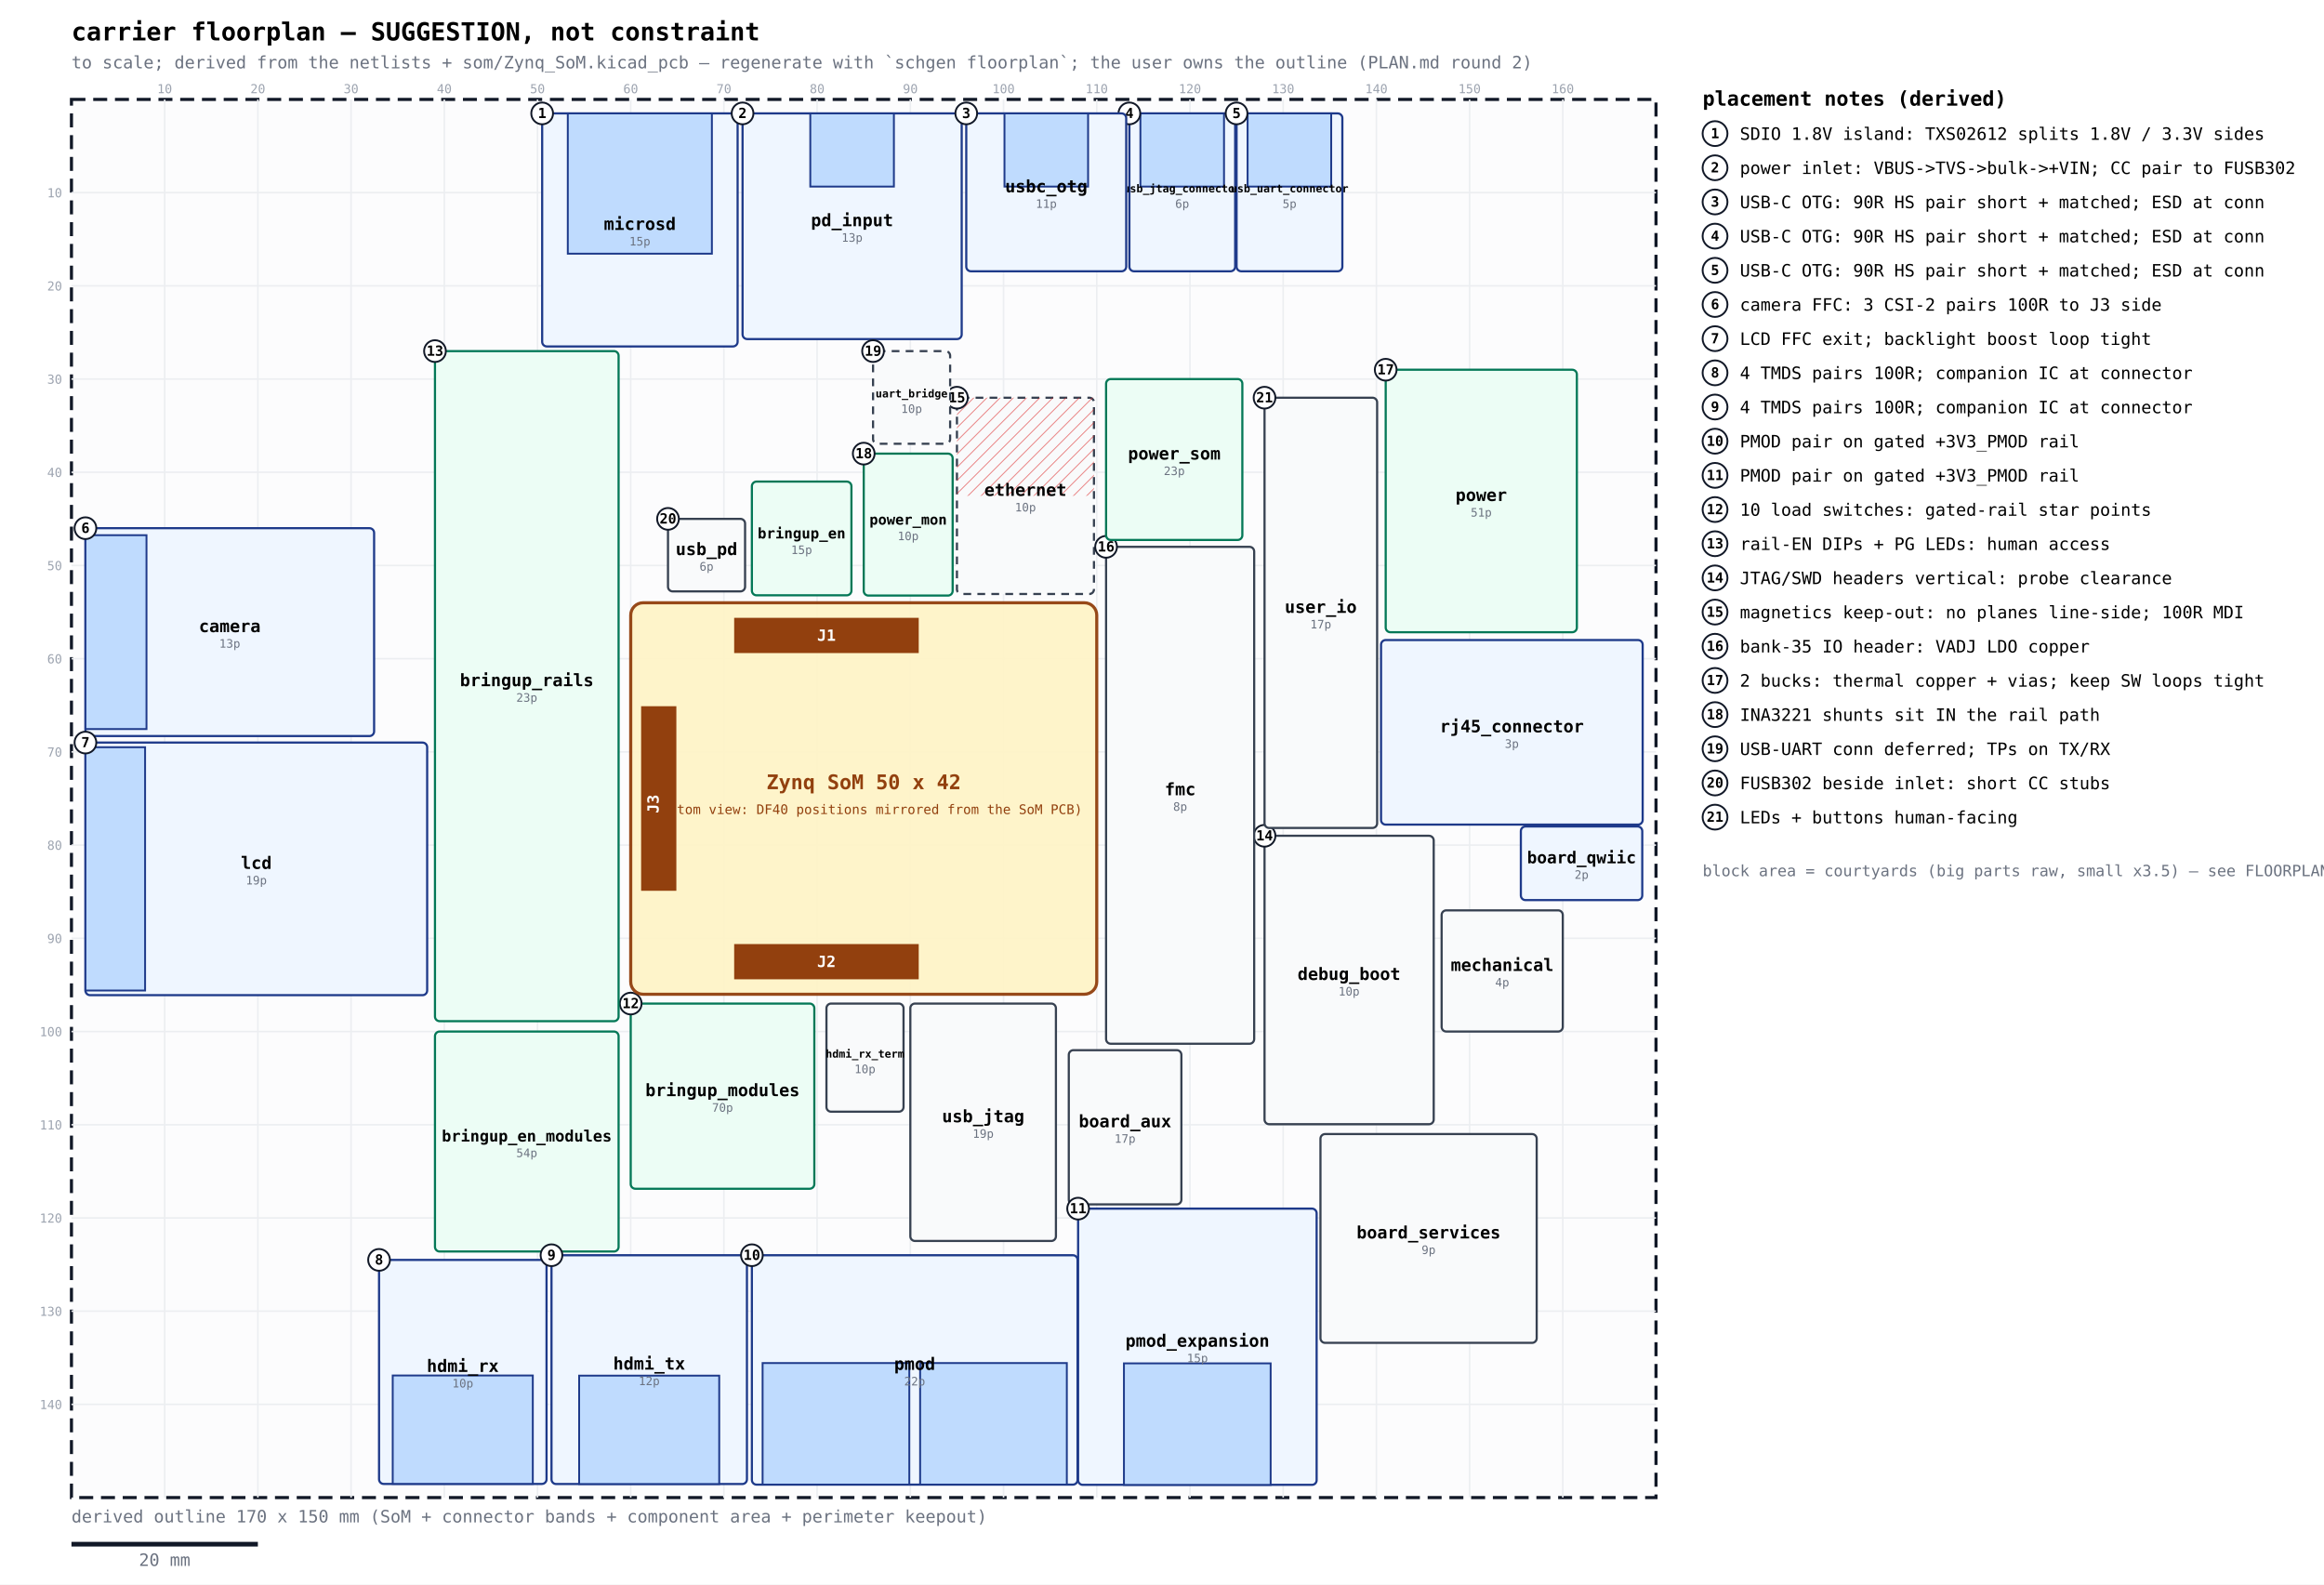
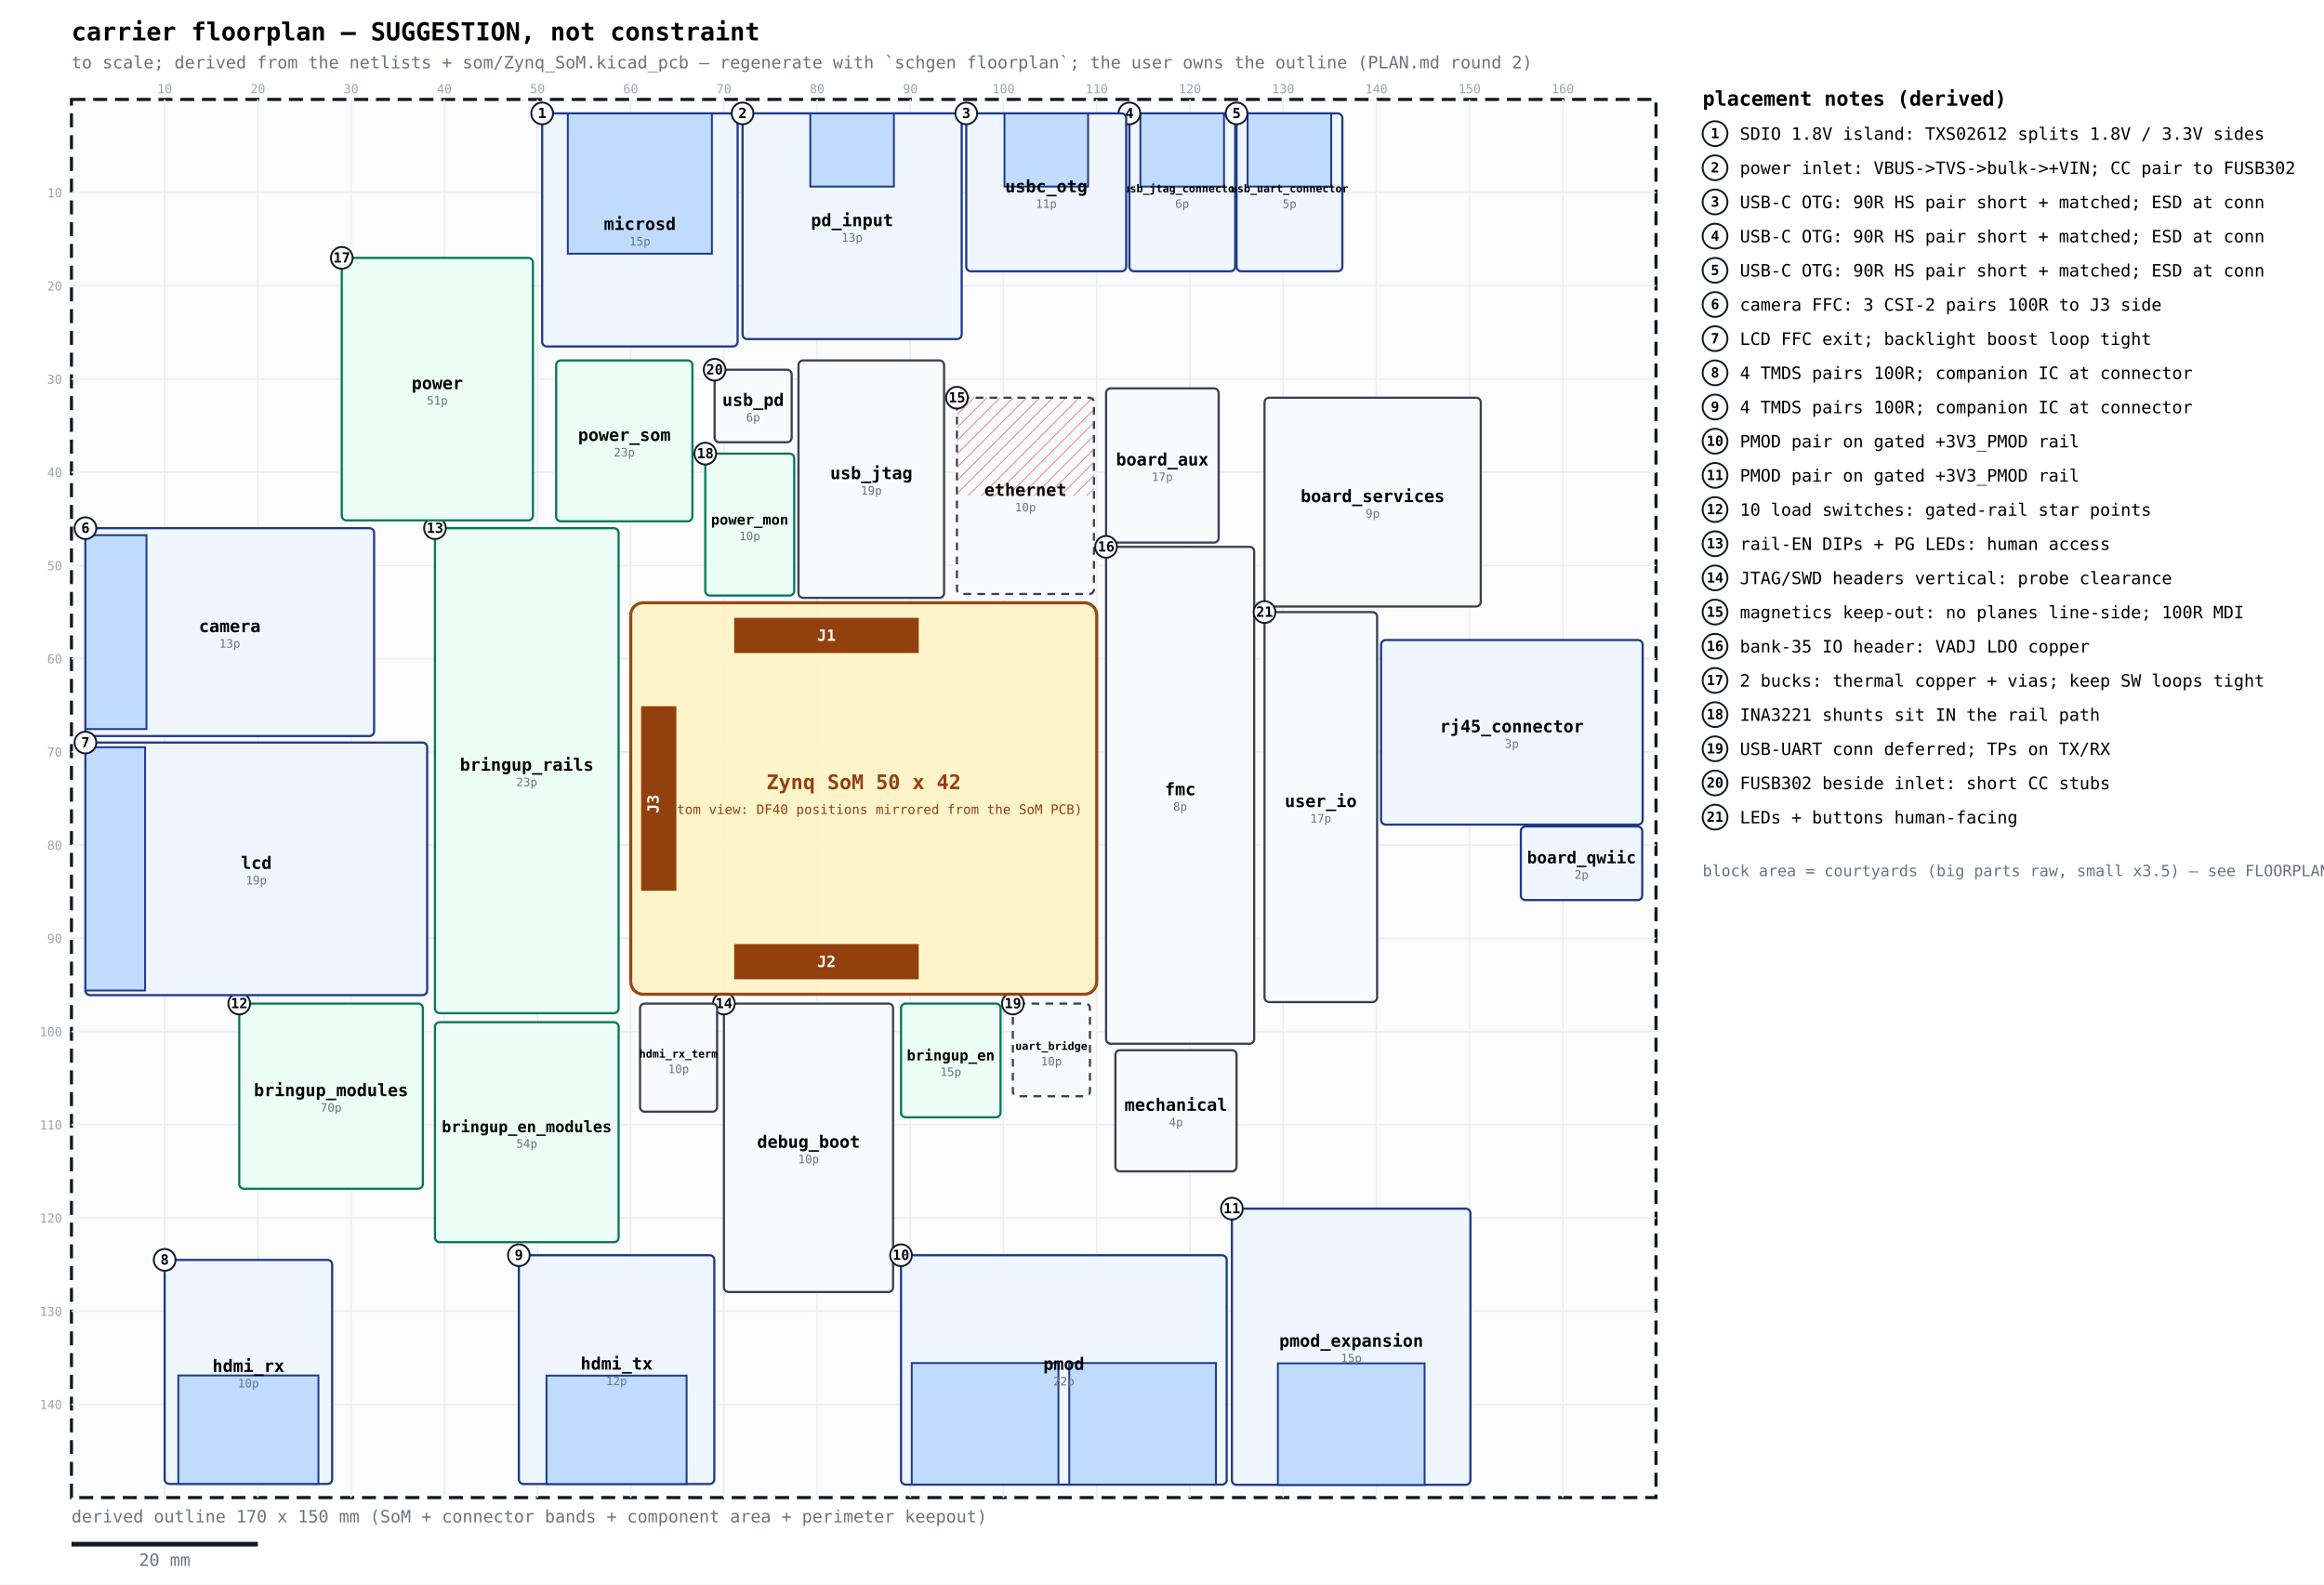
<svg xmlns="http://www.w3.org/2000/svg" viewBox="0 0 1496 1020" font-family="ui-monospace, SFMono-Regular, Menlo, monospace" font-size="11">
  <defs>
    <pattern id="keepout" width="6" height="6" patternUnits="userSpaceOnUse" patternTransform="rotate(45)">
      <line x1="0" y1="0" x2="0" y2="6" stroke="#dc2626" stroke-width="1.2" />
    </pattern>
  </defs>
  <rect width="1496" height="1020" fill="white" />
  <text x="46.0" y="26" font-size="16" font-weight="bold">carrier floorplan — SUGGESTION, not constraint</text>
  <text x="46.0" y="44" fill="#6b7280">to scale; derived from the netlists + som/Zynq_SoM.kicad_pcb — regenerate with `schgen floorplan`; the user owns the outline (PLAN.md round 2)</text>
  <rect x="46.0" y="64.0" width="1020" height="900" fill="#fcfcfd" stroke="#111827" stroke-width="2" stroke-dasharray="9,5" />
  <line x1="106.0" y1="64.0" x2="106.0" y2="964.0" stroke="#eceef1" stroke-width="1" />
  <text x="106.0" y="60.0" fill="#9ca3af" font-size="8" text-anchor="middle">10</text>
  <line x1="166.0" y1="64.0" x2="166.0" y2="964.0" stroke="#eceef1" stroke-width="1" />
  <text x="166.0" y="60.0" fill="#9ca3af" font-size="8" text-anchor="middle">20</text>
  <line x1="226.0" y1="64.0" x2="226.0" y2="964.0" stroke="#eceef1" stroke-width="1" />
  <text x="226.0" y="60.0" fill="#9ca3af" font-size="8" text-anchor="middle">30</text>
  <line x1="286.0" y1="64.0" x2="286.0" y2="964.0" stroke="#eceef1" stroke-width="1" />
  <text x="286.0" y="60.0" fill="#9ca3af" font-size="8" text-anchor="middle">40</text>
  <line x1="346.0" y1="64.0" x2="346.0" y2="964.0" stroke="#eceef1" stroke-width="1" />
  <text x="346.0" y="60.0" fill="#9ca3af" font-size="8" text-anchor="middle">50</text>
  <line x1="406.0" y1="64.0" x2="406.0" y2="964.0" stroke="#eceef1" stroke-width="1" />
  <text x="406.0" y="60.0" fill="#9ca3af" font-size="8" text-anchor="middle">60</text>
  <line x1="466.0" y1="64.0" x2="466.0" y2="964.0" stroke="#eceef1" stroke-width="1" />
  <text x="466.0" y="60.0" fill="#9ca3af" font-size="8" text-anchor="middle">70</text>
  <line x1="526.0" y1="64.0" x2="526.0" y2="964.0" stroke="#eceef1" stroke-width="1" />
  <text x="526.0" y="60.0" fill="#9ca3af" font-size="8" text-anchor="middle">80</text>
  <line x1="586.0" y1="64.0" x2="586.0" y2="964.0" stroke="#eceef1" stroke-width="1" />
  <text x="586.0" y="60.0" fill="#9ca3af" font-size="8" text-anchor="middle">90</text>
  <line x1="646.0" y1="64.0" x2="646.0" y2="964.0" stroke="#eceef1" stroke-width="1" />
  <text x="646.0" y="60.0" fill="#9ca3af" font-size="8" text-anchor="middle">100</text>
  <line x1="706.0" y1="64.0" x2="706.0" y2="964.0" stroke="#eceef1" stroke-width="1" />
  <text x="706.0" y="60.0" fill="#9ca3af" font-size="8" text-anchor="middle">110</text>
  <line x1="766.0" y1="64.0" x2="766.0" y2="964.0" stroke="#eceef1" stroke-width="1" />
  <text x="766.0" y="60.0" fill="#9ca3af" font-size="8" text-anchor="middle">120</text>
  <line x1="826.0" y1="64.0" x2="826.0" y2="964.0" stroke="#eceef1" stroke-width="1" />
  <text x="826.0" y="60.0" fill="#9ca3af" font-size="8" text-anchor="middle">130</text>
  <line x1="886.0" y1="64.0" x2="886.0" y2="964.0" stroke="#eceef1" stroke-width="1" />
  <text x="886.0" y="60.0" fill="#9ca3af" font-size="8" text-anchor="middle">140</text>
  <line x1="946.0" y1="64.0" x2="946.0" y2="964.0" stroke="#eceef1" stroke-width="1" />
  <text x="946.0" y="60.0" fill="#9ca3af" font-size="8" text-anchor="middle">150</text>
  <line x1="1006.0" y1="64.0" x2="1006.0" y2="964.0" stroke="#eceef1" stroke-width="1" />
  <text x="1006.0" y="60.0" fill="#9ca3af" font-size="8" text-anchor="middle">160</text>
  <line x1="46.0" y1="124.0" x2="1066.0" y2="124.0" stroke="#eceef1" stroke-width="1" />
  <text x="40.0" y="127.0" fill="#9ca3af" font-size="8" text-anchor="end">10</text>
  <line x1="46.0" y1="184.0" x2="1066.0" y2="184.0" stroke="#eceef1" stroke-width="1" />
  <text x="40.0" y="187.0" fill="#9ca3af" font-size="8" text-anchor="end">20</text>
  <line x1="46.0" y1="244.0" x2="1066.0" y2="244.0" stroke="#eceef1" stroke-width="1" />
  <text x="40.0" y="247.0" fill="#9ca3af" font-size="8" text-anchor="end">30</text>
  <line x1="46.0" y1="304.0" x2="1066.0" y2="304.0" stroke="#eceef1" stroke-width="1" />
  <text x="40.0" y="307.0" fill="#9ca3af" font-size="8" text-anchor="end">40</text>
  <line x1="46.0" y1="364.0" x2="1066.0" y2="364.0" stroke="#eceef1" stroke-width="1" />
  <text x="40.0" y="367.0" fill="#9ca3af" font-size="8" text-anchor="end">50</text>
  <line x1="46.0" y1="424.0" x2="1066.0" y2="424.0" stroke="#eceef1" stroke-width="1" />
  <text x="40.0" y="427.0" fill="#9ca3af" font-size="8" text-anchor="end">60</text>
  <line x1="46.0" y1="484.0" x2="1066.0" y2="484.0" stroke="#eceef1" stroke-width="1" />
  <text x="40.0" y="487.0" fill="#9ca3af" font-size="8" text-anchor="end">70</text>
  <line x1="46.0" y1="544.0" x2="1066.0" y2="544.0" stroke="#eceef1" stroke-width="1" />
  <text x="40.0" y="547.0" fill="#9ca3af" font-size="8" text-anchor="end">80</text>
  <line x1="46.0" y1="604.0" x2="1066.0" y2="604.0" stroke="#eceef1" stroke-width="1" />
  <text x="40.0" y="607.0" fill="#9ca3af" font-size="8" text-anchor="end">90</text>
  <line x1="46.0" y1="664.0" x2="1066.0" y2="664.0" stroke="#eceef1" stroke-width="1" />
  <text x="40.0" y="667.0" fill="#9ca3af" font-size="8" text-anchor="end">100</text>
  <line x1="46.0" y1="724.0" x2="1066.0" y2="724.0" stroke="#eceef1" stroke-width="1" />
  <text x="40.0" y="727.0" fill="#9ca3af" font-size="8" text-anchor="end">110</text>
  <line x1="46.0" y1="784.0" x2="1066.0" y2="784.0" stroke="#eceef1" stroke-width="1" />
  <text x="40.0" y="787.0" fill="#9ca3af" font-size="8" text-anchor="end">120</text>
  <line x1="46.0" y1="844.0" x2="1066.0" y2="844.0" stroke="#eceef1" stroke-width="1" />
  <text x="40.0" y="847.0" fill="#9ca3af" font-size="8" text-anchor="end">130</text>
  <line x1="46.0" y1="904.0" x2="1066.0" y2="904.0" stroke="#eceef1" stroke-width="1" />
  <text x="40.0" y="907.0" fill="#9ca3af" font-size="8" text-anchor="end">140</text>
  <text x="46.0" y="980.0" fill="#6b7280">derived outline 170 x 150 mm (SoM + connector bands + component area + perimeter keepout)</text>
-   <rect x="688.0" y="676.0" width="72.48" height="99.264" rx="3" fill="#f9fafb" stroke="#374151" stroke-width="1.4" />
-   <text x="724.2" y="725.6" text-anchor="middle" font-size="11.0" font-weight="bold">board_aux</text>
-   <text x="724.2" y="735.6" text-anchor="middle" font-size="7.5" fill="#6b7280">17p</text>
+   <rect x="712.0" y="250.0" width="72.48" height="99.264" rx="3" fill="#f9fafb" stroke="#374151" stroke-width="1.4" />
+   <text x="748.2" y="299.6" text-anchor="middle" font-size="11.0" font-weight="bold">board_aux</text>
+   <text x="748.2" y="309.6" text-anchor="middle" font-size="7.5" fill="#6b7280">17p</text>
  <rect x="979.0" y="532.0" width="78.156" height="47.4" rx="3" fill="#eff6ff" stroke="#1e3a8a" stroke-width="1.4" />
  <text x="1018.1" y="555.7" text-anchor="middle" font-size="10.6" font-weight="bold">board_qwiic</text>
  <text x="1018.1" y="565.7" text-anchor="middle" font-size="7.5" fill="#6b7280">2p</text>
-   <rect x="850.0" y="730.0" width="139.2" height="134.4" rx="3" fill="#f9fafb" stroke="#374151" stroke-width="1.4" />
-   <text x="919.6" y="797.2" text-anchor="middle" font-size="11.0" font-weight="bold">board_services</text>
-   <text x="919.6" y="807.2" text-anchor="middle" font-size="7.5" fill="#6b7280">9p</text>
-   <rect x="484.0" y="310.0" width="64.08" height="73.2" rx="3" fill="#ecfdf5" stroke="#047857" stroke-width="1.4" />
-   <text x="516.0" y="346.6" text-anchor="middle" font-size="9.4" font-weight="bold">bringup_en</text>
-   <text x="516.0" y="356.6" text-anchor="middle" font-size="7.5" fill="#6b7280">15p</text>
-   <rect x="280.0" y="664.0" width="118.2" height="141.6" rx="3" fill="#ecfdf5" stroke="#047857" stroke-width="1.4" />
-   <text x="339.1" y="734.8" text-anchor="middle" font-size="10.1" font-weight="bold">bringup_en_modules</text>
-   <text x="339.1" y="744.8" text-anchor="middle" font-size="7.5" fill="#6b7280">54p</text>
-   <rect x="406.0" y="646.0" width="118.2" height="119.196" rx="3" fill="#ecfdf5" stroke="#047857" stroke-width="1.4" />
-   <text x="465.1" y="705.6" text-anchor="middle" font-size="11.0" font-weight="bold">bringup_modules</text>
-   <text x="465.1" y="715.6" text-anchor="middle" font-size="7.5" fill="#6b7280">70p</text>
-   <circle cx="406" cy="646" r="7" fill="white" stroke="#111827" stroke-width="1.2" />
-   <text x="406" y="649" text-anchor="middle" font-size="9" font-weight="bold">12</text>
-   <rect x="280.0" y="226.0" width="118.2" height="431.34" rx="3" fill="#ecfdf5" stroke="#047857" stroke-width="1.4" />
-   <text x="339.1" y="441.7" text-anchor="middle" font-size="11.0" font-weight="bold">bringup_rails</text>
-   <text x="339.1" y="451.7" text-anchor="middle" font-size="7.5" fill="#6b7280">23p</text>
-   <circle cx="280" cy="226" r="7" fill="white" stroke="#111827" stroke-width="1.2" />
-   <text x="280" y="229" text-anchor="middle" font-size="9" font-weight="bold">13</text>
+   <rect x="814.0" y="256.0" width="139.2" height="134.4" rx="3" fill="#f9fafb" stroke="#374151" stroke-width="1.4" />
+   <text x="883.6" y="323.2" text-anchor="middle" font-size="11.0" font-weight="bold">board_services</text>
+   <text x="883.6" y="333.2" text-anchor="middle" font-size="7.5" fill="#6b7280">9p</text>
+   <rect x="580.0" y="646.0" width="64.08" height="73.2" rx="3" fill="#ecfdf5" stroke="#047857" stroke-width="1.4" />
+   <text x="612.0" y="682.6" text-anchor="middle" font-size="9.4" font-weight="bold">bringup_en</text>
+   <text x="612.0" y="692.6" text-anchor="middle" font-size="7.5" fill="#6b7280">15p</text>
+   <rect x="280.0" y="658.0" width="118.2" height="141.6" rx="3" fill="#ecfdf5" stroke="#047857" stroke-width="1.4" />
+   <text x="339.1" y="728.8" text-anchor="middle" font-size="10.1" font-weight="bold">bringup_en_modules</text>
+   <text x="339.1" y="738.8" text-anchor="middle" font-size="7.5" fill="#6b7280">54p</text>
+   <rect x="154.0" y="646.0" width="118.2" height="119.196" rx="3" fill="#ecfdf5" stroke="#047857" stroke-width="1.4" />
+   <text x="213.1" y="705.6" text-anchor="middle" font-size="11.0" font-weight="bold">bringup_modules</text>
+   <text x="213.1" y="715.6" text-anchor="middle" font-size="7.5" fill="#6b7280">70p</text>
+   <circle cx="154" cy="646" r="7" fill="white" stroke="#111827" stroke-width="1.2" />
+   <text x="154" y="649" text-anchor="middle" font-size="9" font-weight="bold">12</text>
+   <rect x="280.0" y="340.0" width="118.2" height="312.18" rx="3" fill="#ecfdf5" stroke="#047857" stroke-width="1.4" />
+   <text x="339.1" y="496.1" text-anchor="middle" font-size="11.0" font-weight="bold">bringup_rails</text>
+   <text x="339.1" y="506.1" text-anchor="middle" font-size="7.5" fill="#6b7280">23p</text>
+   <circle cx="280" cy="340" r="7" fill="white" stroke="#111827" stroke-width="1.2" />
+   <text x="280" y="343" text-anchor="middle" font-size="9" font-weight="bold">13</text>
  <rect x="55.0" y="340.0" width="185.82" height="133.8" rx="3" fill="#eff6ff" stroke="#1e3a8a" stroke-width="1.4" />
  <rect x="55.0" y="344.5" width="39.3" height="124.8" fill="#bfdbfe" stroke="#1e3a8a" stroke-width="1.2" />
  <text x="147.9" y="406.9" text-anchor="middle" font-size="11.0" font-weight="bold">camera</text>
  <text x="147.9" y="416.9" text-anchor="middle" font-size="7.5" fill="#6b7280">13p</text>
  <circle cx="55" cy="340" r="7" fill="white" stroke="#111827" stroke-width="1.2" />
  <text x="55" y="343" text-anchor="middle" font-size="9" font-weight="bold">6</text>
-   <rect x="814.0" y="538.0" width="108.9" height="185.664" rx="3" fill="#f9fafb" stroke="#374151" stroke-width="1.4" />
-   <text x="868.4" y="630.8" text-anchor="middle" font-size="11.0" font-weight="bold">debug_boot</text>
-   <text x="868.4" y="640.8" text-anchor="middle" font-size="7.5" fill="#6b7280">10p</text>
-   <circle cx="814" cy="538" r="7" fill="white" stroke="#111827" stroke-width="1.2" />
-   <text x="814" y="541" text-anchor="middle" font-size="9" font-weight="bold">14</text>
+   <rect x="466.0" y="646.0" width="108.9" height="185.664" rx="3" fill="#f9fafb" stroke="#374151" stroke-width="1.4" />
+   <text x="520.5" y="738.8" text-anchor="middle" font-size="11.0" font-weight="bold">debug_boot</text>
+   <text x="520.5" y="748.8" text-anchor="middle" font-size="7.5" fill="#6b7280">10p</text>
+   <circle cx="466" cy="646" r="7" fill="white" stroke="#111827" stroke-width="1.2" />
+   <text x="466" y="649" text-anchor="middle" font-size="9" font-weight="bold">14</text>
  <rect x="616.0" y="256.0" width="88.2" height="126.36" rx="3" fill="#f9fafb" stroke="#374151" stroke-width="1.4" stroke-dasharray="5,4" />
  <rect x="616" y="256" width="88.2" height="63.18" fill="url(#keepout)" opacity="0.5" />
  <text x="660.1" y="319.2" text-anchor="middle" font-size="11.0" font-weight="bold">ethernet</text>
  <text x="660.1" y="329.2" text-anchor="middle" font-size="7.5" fill="#6b7280">10p</text>
  <circle cx="616" cy="256" r="7" fill="white" stroke="#111827" stroke-width="1.2" />
  <text x="616" y="259" text-anchor="middle" font-size="9" font-weight="bold">15</text>
  <rect x="712.0" y="352.0" width="95.34" height="319.86" rx="3" fill="#f9fafb" stroke="#374151" stroke-width="1.4" />
  <text x="759.7" y="511.9" text-anchor="middle" font-size="11.0" font-weight="bold">fmc</text>
  <text x="759.7" y="521.9" text-anchor="middle" font-size="7.5" fill="#6b7280">8p</text>
  <circle cx="712" cy="352" r="7" fill="white" stroke="#111827" stroke-width="1.2" />
  <text x="712" y="355" text-anchor="middle" font-size="9" font-weight="bold">16</text>
-   <rect x="244.0" y="811.0" width="107.82" height="144.216" rx="3" fill="#eff6ff" stroke="#1e3a8a" stroke-width="1.4" />
-   <rect x="252.8" y="885.4" width="90.18" height="69.78" fill="#bfdbfe" stroke="#1e3a8a" stroke-width="1.2" />
-   <text x="297.9" y="883.1" text-anchor="middle" font-size="11.0" font-weight="bold">hdmi_rx</text>
-   <text x="297.9" y="893.1" text-anchor="middle" font-size="7.5" fill="#6b7280">10p</text>
-   <circle cx="244" cy="811" r="7" fill="white" stroke="#111827" stroke-width="1.2" />
-   <text x="244" y="814" text-anchor="middle" font-size="9" font-weight="bold">8</text>
-   <rect x="532.0" y="646.0" width="49.62" height="69.6" rx="3" fill="#f9fafb" stroke="#374151" stroke-width="1.4" />
-   <text x="556.8" y="680.8" text-anchor="middle" font-size="7.0" font-weight="bold">hdmi_rx_term</text>
-   <text x="556.8" y="690.8" text-anchor="middle" font-size="7.5" fill="#6b7280">10p</text>
-   <rect x="355.0" y="808.0" width="125.82" height="147.276" rx="3" fill="#eff6ff" stroke="#1e3a8a" stroke-width="1.4" />
-   <rect x="372.8" y="885.5" width="90.18" height="69.78" fill="#bfdbfe" stroke="#1e3a8a" stroke-width="1.2" />
-   <text x="417.9" y="881.6" text-anchor="middle" font-size="11.0" font-weight="bold">hdmi_tx</text>
-   <text x="417.9" y="891.6" text-anchor="middle" font-size="7.5" fill="#6b7280">12p</text>
-   <circle cx="355" cy="808" r="7" fill="white" stroke="#111827" stroke-width="1.2" />
-   <text x="355" y="811" text-anchor="middle" font-size="9" font-weight="bold">9</text>
+   <rect x="106.0" y="811.0" width="107.82" height="144.216" rx="3" fill="#eff6ff" stroke="#1e3a8a" stroke-width="1.4" />
+   <rect x="114.8" y="885.4" width="90.18" height="69.78" fill="#bfdbfe" stroke="#1e3a8a" stroke-width="1.2" />
+   <text x="159.9" y="883.1" text-anchor="middle" font-size="11.0" font-weight="bold">hdmi_rx</text>
+   <text x="159.9" y="893.1" text-anchor="middle" font-size="7.5" fill="#6b7280">10p</text>
+   <circle cx="106" cy="811" r="7" fill="white" stroke="#111827" stroke-width="1.2" />
+   <text x="106" y="814" text-anchor="middle" font-size="9" font-weight="bold">8</text>
+   <rect x="412.0" y="646.0" width="49.62" height="69.6" rx="3" fill="#f9fafb" stroke="#374151" stroke-width="1.4" />
+   <text x="436.8" y="680.8" text-anchor="middle" font-size="7.0" font-weight="bold">hdmi_rx_term</text>
+   <text x="436.8" y="690.8" text-anchor="middle" font-size="7.5" fill="#6b7280">10p</text>
+   <rect x="334.0" y="808.0" width="125.82" height="147.276" rx="3" fill="#eff6ff" stroke="#1e3a8a" stroke-width="1.4" />
+   <rect x="351.8" y="885.5" width="90.18" height="69.78" fill="#bfdbfe" stroke="#1e3a8a" stroke-width="1.2" />
+   <text x="396.9" y="881.6" text-anchor="middle" font-size="11.0" font-weight="bold">hdmi_tx</text>
+   <text x="396.9" y="891.6" text-anchor="middle" font-size="7.5" fill="#6b7280">12p</text>
+   <circle cx="334" cy="808" r="7" fill="white" stroke="#111827" stroke-width="1.2" />
+   <text x="334" y="811" text-anchor="middle" font-size="9" font-weight="bold">9</text>
  <rect x="55.0" y="478.0" width="219.978" height="162.6" rx="3" fill="#eff6ff" stroke="#1e3a8a" stroke-width="1.4" />
  <rect x="55.0" y="481.0" width="38.4" height="156.6" fill="#bfdbfe" stroke="#1e3a8a" stroke-width="1.2" />
  <text x="165.0" y="559.3" text-anchor="middle" font-size="11.0" font-weight="bold">lcd</text>
  <text x="165.0" y="569.3" text-anchor="middle" font-size="7.5" fill="#6b7280">19p</text>
  <circle cx="55" cy="478" r="7" fill="white" stroke="#111827" stroke-width="1.2" />
  <text x="55" y="481" text-anchor="middle" font-size="9" font-weight="bold">7</text>
-   <rect x="928.0" y="586.0" width="78" height="78" rx="3" fill="#f9fafb" stroke="#374151" stroke-width="1.4" />
-   <text x="967.0" y="625.0" text-anchor="middle" font-size="11.0" font-weight="bold">mechanical</text>
-   <text x="967.0" y="635.0" text-anchor="middle" font-size="7.5" fill="#6b7280">4p</text>
+   <rect x="718.0" y="676.0" width="78" height="78" rx="3" fill="#f9fafb" stroke="#374151" stroke-width="1.4" />
+   <text x="757.0" y="715.0" text-anchor="middle" font-size="11.0" font-weight="bold">mechanical</text>
+   <text x="757.0" y="725.0" text-anchor="middle" font-size="7.5" fill="#6b7280">4p</text>
  <rect x="349.0" y="73.0" width="125.82" height="150.006" rx="3" fill="#eff6ff" stroke="#1e3a8a" stroke-width="1.4" />
  <rect x="365.5" y="73.0" width="92.76" height="90.3" fill="#bfdbfe" stroke="#1e3a8a" stroke-width="1.2" />
  <text x="411.9" y="148.0" text-anchor="middle" font-size="11.0" font-weight="bold">microsd</text>
  <text x="411.9" y="158.0" text-anchor="middle" font-size="7.5" fill="#6b7280">15p</text>
  <circle cx="349" cy="73" r="7" fill="white" stroke="#111827" stroke-width="1.2" />
  <text x="349" y="76" text-anchor="middle" font-size="9" font-weight="bold">1</text>
  <rect x="478.0" y="73.0" width="141.06" height="145.26" rx="3" fill="#eff6ff" stroke="#1e3a8a" stroke-width="1.4" />
  <rect x="521.6" y="73.0" width="53.82" height="47.1" fill="#bfdbfe" stroke="#1e3a8a" stroke-width="1.2" />
  <text x="548.5" y="145.6" text-anchor="middle" font-size="11.0" font-weight="bold">pd_input</text>
  <text x="548.5" y="155.6" text-anchor="middle" font-size="7.5" fill="#6b7280">13p</text>
  <circle cx="478" cy="73" r="7" fill="white" stroke="#111827" stroke-width="1.2" />
  <text x="478" y="76" text-anchor="middle" font-size="9" font-weight="bold">2</text>
-   <rect x="484.0" y="808.0" width="209.64" height="147.654" rx="3" fill="#eff6ff" stroke="#1e3a8a" stroke-width="1.4" />
-   <rect x="490.9" y="877.4" width="94.44" height="78.24" fill="#bfdbfe" stroke="#1e3a8a" stroke-width="1.2" />
-   <rect x="592.3" y="877.4" width="94.44" height="78.24" fill="#bfdbfe" stroke="#1e3a8a" stroke-width="1.2" />
-   <text x="588.8" y="881.8" text-anchor="middle" font-size="11.0" font-weight="bold">pmod</text>
-   <text x="588.8" y="891.8" text-anchor="middle" font-size="7.5" fill="#6b7280">22p</text>
-   <circle cx="484" cy="808" r="7" fill="white" stroke="#111827" stroke-width="1.2" />
-   <text x="484" y="811" text-anchor="middle" font-size="9" font-weight="bold">10</text>
-   <rect x="694.0" y="778.0" width="153.54" height="177.798" rx="3" fill="#eff6ff" stroke="#1e3a8a" stroke-width="1.4" />
-   <rect x="723.5" y="877.6" width="94.44" height="78.24" fill="#bfdbfe" stroke="#1e3a8a" stroke-width="1.2" />
-   <text x="770.8" y="866.9" text-anchor="middle" font-size="11.0" font-weight="bold">pmod_expansion</text>
-   <text x="770.8" y="876.9" text-anchor="middle" font-size="7.5" fill="#6b7280">15p</text>
-   <circle cx="694" cy="778" r="7" fill="white" stroke="#111827" stroke-width="1.2" />
-   <text x="694" y="781" text-anchor="middle" font-size="9" font-weight="bold">11</text>
-   <rect x="892.0" y="238.0" width="123.06" height="168.96" rx="3" fill="#ecfdf5" stroke="#047857" stroke-width="1.4" />
-   <text x="953.5" y="322.5" text-anchor="middle" font-size="11.0" font-weight="bold">power</text>
-   <text x="953.5" y="332.5" text-anchor="middle" font-size="7.5" fill="#6b7280">51p</text>
-   <circle cx="892" cy="238" r="7" fill="white" stroke="#111827" stroke-width="1.2" />
-   <text x="892" y="241" text-anchor="middle" font-size="9" font-weight="bold">17</text>
-   <rect x="556.0" y="292.0" width="57.24" height="91.368" rx="3" fill="#ecfdf5" stroke="#047857" stroke-width="1.4" />
-   <text x="584.6" y="337.7" text-anchor="middle" font-size="9.2" font-weight="bold">power_mon</text>
-   <text x="584.6" y="347.7" text-anchor="middle" font-size="7.5" fill="#6b7280">10p</text>
-   <circle cx="556" cy="292" r="7" fill="white" stroke="#111827" stroke-width="1.2" />
-   <text x="556" y="295" text-anchor="middle" font-size="9" font-weight="bold">18</text>
-   <rect x="712.0" y="244.0" width="87.72" height="103.56" rx="3" fill="#ecfdf5" stroke="#047857" stroke-width="1.4" />
-   <text x="755.9" y="295.8" text-anchor="middle" font-size="11.0" font-weight="bold">power_som</text>
-   <text x="755.9" y="305.8" text-anchor="middle" font-size="7.5" fill="#6b7280">23p</text>
+   <rect x="580.0" y="808.0" width="209.64" height="147.654" rx="3" fill="#eff6ff" stroke="#1e3a8a" stroke-width="1.4" />
+   <rect x="586.9" y="877.4" width="94.44" height="78.24" fill="#bfdbfe" stroke="#1e3a8a" stroke-width="1.2" />
+   <rect x="688.3" y="877.4" width="94.44" height="78.24" fill="#bfdbfe" stroke="#1e3a8a" stroke-width="1.2" />
+   <text x="684.8" y="881.8" text-anchor="middle" font-size="11.0" font-weight="bold">pmod</text>
+   <text x="684.8" y="891.8" text-anchor="middle" font-size="7.5" fill="#6b7280">22p</text>
+   <circle cx="580" cy="808" r="7" fill="white" stroke="#111827" stroke-width="1.2" />
+   <text x="580" y="811" text-anchor="middle" font-size="9" font-weight="bold">10</text>
+   <rect x="793.0" y="778.0" width="153.54" height="177.798" rx="3" fill="#eff6ff" stroke="#1e3a8a" stroke-width="1.4" />
+   <rect x="822.6" y="877.6" width="94.44" height="78.24" fill="#bfdbfe" stroke="#1e3a8a" stroke-width="1.2" />
+   <text x="869.8" y="866.9" text-anchor="middle" font-size="11.0" font-weight="bold">pmod_expansion</text>
+   <text x="869.8" y="876.9" text-anchor="middle" font-size="7.5" fill="#6b7280">15p</text>
+   <circle cx="793" cy="778" r="7" fill="white" stroke="#111827" stroke-width="1.2" />
+   <text x="793" y="781" text-anchor="middle" font-size="9" font-weight="bold">11</text>
+   <rect x="220.0" y="166.0" width="123.06" height="168.96" rx="3" fill="#ecfdf5" stroke="#047857" stroke-width="1.4" />
+   <text x="281.5" y="250.5" text-anchor="middle" font-size="11.0" font-weight="bold">power</text>
+   <text x="281.5" y="260.5" text-anchor="middle" font-size="7.5" fill="#6b7280">51p</text>
+   <circle cx="220" cy="166" r="7" fill="white" stroke="#111827" stroke-width="1.2" />
+   <text x="220" y="169" text-anchor="middle" font-size="9" font-weight="bold">17</text>
+   <rect x="454.0" y="292.0" width="57.24" height="91.368" rx="3" fill="#ecfdf5" stroke="#047857" stroke-width="1.4" />
+   <text x="482.6" y="337.7" text-anchor="middle" font-size="9.2" font-weight="bold">power_mon</text>
+   <text x="482.6" y="347.7" text-anchor="middle" font-size="7.5" fill="#6b7280">10p</text>
+   <circle cx="454" cy="292" r="7" fill="white" stroke="#111827" stroke-width="1.2" />
+   <text x="454" y="295" text-anchor="middle" font-size="9" font-weight="bold">18</text>
+   <rect x="358.0" y="232.0" width="87.72" height="103.56" rx="3" fill="#ecfdf5" stroke="#047857" stroke-width="1.4" />
+   <text x="401.9" y="283.8" text-anchor="middle" font-size="11.0" font-weight="bold">power_som</text>
+   <text x="401.9" y="293.8" text-anchor="middle" font-size="7.5" fill="#6b7280">23p</text>
  <rect x="889.0" y="412.0" width="168.42" height="118.8" rx="3" fill="#eff6ff" stroke="#1e3a8a" stroke-width="1.4" />
  <text x="973.2" y="471.4" text-anchor="middle" font-size="11.0" font-weight="bold">rj45_connector</text>
  <text x="973.2" y="481.4" text-anchor="middle" font-size="7.5" fill="#6b7280">3p</text>
-   <rect x="562.0" y="226.0" width="49.62" height="59.64" rx="3" fill="#f9fafb" stroke="#374151" stroke-width="1.4" stroke-dasharray="5,4" />
-   <text x="586.8" y="255.8" text-anchor="middle" font-size="7.0" font-weight="bold">uart_bridge</text>
-   <text x="586.8" y="265.8" text-anchor="middle" font-size="7.5" fill="#6b7280">10p</text>
-   <circle cx="562" cy="226" r="7" fill="white" stroke="#111827" stroke-width="1.2" />
-   <text x="562" y="229" text-anchor="middle" font-size="9" font-weight="bold">19</text>
-   <rect x="586.0" y="646.0" width="93.72" height="152.82" rx="3" fill="#f9fafb" stroke="#374151" stroke-width="1.4" />
-   <text x="632.9" y="722.4" text-anchor="middle" font-size="11.0" font-weight="bold">usb_jtag</text>
-   <text x="632.9" y="732.4" text-anchor="middle" font-size="7.5" fill="#6b7280">19p</text>
+   <rect x="652.0" y="646.0" width="49.62" height="59.64" rx="3" fill="#f9fafb" stroke="#374151" stroke-width="1.4" stroke-dasharray="5,4" />
+   <text x="676.8" y="675.8" text-anchor="middle" font-size="7.0" font-weight="bold">uart_bridge</text>
+   <text x="676.8" y="685.8" text-anchor="middle" font-size="7.5" fill="#6b7280">10p</text>
+   <circle cx="652" cy="646" r="7" fill="white" stroke="#111827" stroke-width="1.2" />
+   <text x="652" y="649" text-anchor="middle" font-size="9" font-weight="bold">19</text>
+   <rect x="514.0" y="232.0" width="93.72" height="152.82" rx="3" fill="#f9fafb" stroke="#374151" stroke-width="1.4" />
+   <text x="560.9" y="308.4" text-anchor="middle" font-size="11.0" font-weight="bold">usb_jtag</text>
+   <text x="560.9" y="318.4" text-anchor="middle" font-size="7.5" fill="#6b7280">19p</text>
  <rect x="727.0" y="73.0" width="68.1" height="101.628" rx="3" fill="#eff6ff" stroke="#1e3a8a" stroke-width="1.4" />
  <rect x="734.1" y="73.0" width="53.82" height="47.1" fill="#bfdbfe" stroke="#1e3a8a" stroke-width="1.2" />
  <text x="761.0" y="123.8" text-anchor="middle" font-size="7.0" font-weight="bold">usb_jtag_connector</text>
  <text x="761.0" y="133.8" text-anchor="middle" font-size="7.5" fill="#6b7280">6p</text>
  <circle cx="727" cy="73" r="7" fill="white" stroke="#111827" stroke-width="1.2" />
  <text x="727" y="76" text-anchor="middle" font-size="9" font-weight="bold">4</text>
-   <rect x="430.0" y="334.0" width="49.62" height="46.68" rx="3" fill="#f9fafb" stroke="#374151" stroke-width="1.4" />
-   <text x="454.8" y="357.3" text-anchor="middle" font-size="11.0" font-weight="bold">usb_pd</text>
-   <text x="454.8" y="367.3" text-anchor="middle" font-size="7.5" fill="#6b7280">6p</text>
-   <circle cx="430" cy="334" r="7" fill="white" stroke="#111827" stroke-width="1.2" />
-   <text x="430" y="337" text-anchor="middle" font-size="9" font-weight="bold">20</text>
+   <rect x="460.0" y="238.0" width="49.62" height="46.68" rx="3" fill="#f9fafb" stroke="#374151" stroke-width="1.4" />
+   <text x="484.8" y="261.3" text-anchor="middle" font-size="11.0" font-weight="bold">usb_pd</text>
+   <text x="484.8" y="271.3" text-anchor="middle" font-size="7.5" fill="#6b7280">6p</text>
+   <circle cx="460" cy="238" r="7" fill="white" stroke="#111827" stroke-width="1.2" />
+   <text x="460" y="241" text-anchor="middle" font-size="9" font-weight="bold">20</text>
  <rect x="796.0" y="73.0" width="68.1" height="101.628" rx="3" fill="#eff6ff" stroke="#1e3a8a" stroke-width="1.4" />
  <rect x="803.1" y="73.0" width="53.82" height="47.1" fill="#bfdbfe" stroke="#1e3a8a" stroke-width="1.2" />
  <text x="830.1" y="123.8" text-anchor="middle" font-size="7.0" font-weight="bold">usb_uart_connector</text>
  <text x="830.1" y="133.8" text-anchor="middle" font-size="7.5" fill="#6b7280">5p</text>
  <circle cx="796" cy="73" r="7" fill="white" stroke="#111827" stroke-width="1.2" />
  <text x="796" y="76" text-anchor="middle" font-size="9" font-weight="bold">5</text>
  <rect x="622.0" y="73.0" width="102.96" height="101.628" rx="3" fill="#eff6ff" stroke="#1e3a8a" stroke-width="1.4" />
  <rect x="646.6" y="73.0" width="53.82" height="47.1" fill="#bfdbfe" stroke="#1e3a8a" stroke-width="1.2" />
  <text x="673.5" y="123.8" text-anchor="middle" font-size="11.0" font-weight="bold">usbc_otg</text>
  <text x="673.5" y="133.8" text-anchor="middle" font-size="7.5" fill="#6b7280">11p</text>
  <circle cx="622" cy="73" r="7" fill="white" stroke="#111827" stroke-width="1.2" />
  <text x="622" y="76" text-anchor="middle" font-size="9" font-weight="bold">3</text>
-   <rect x="814.0" y="256.0" width="72.48" height="276.96" rx="3" fill="#f9fafb" stroke="#374151" stroke-width="1.4" />
-   <text x="850.2" y="394.5" text-anchor="middle" font-size="11.0" font-weight="bold">user_io</text>
-   <text x="850.2" y="404.5" text-anchor="middle" font-size="7.5" fill="#6b7280">17p</text>
-   <circle cx="814" cy="256" r="7" fill="white" stroke="#111827" stroke-width="1.2" />
-   <text x="814" y="259" text-anchor="middle" font-size="9" font-weight="bold">21</text>
+   <rect x="814.0" y="394.0" width="72.48" height="251.04" rx="3" fill="#f9fafb" stroke="#374151" stroke-width="1.4" />
+   <text x="850.2" y="519.5" text-anchor="middle" font-size="11.0" font-weight="bold">user_io</text>
+   <text x="850.2" y="529.5" text-anchor="middle" font-size="7.5" fill="#6b7280">17p</text>
+   <circle cx="814" cy="394" r="7" fill="white" stroke="#111827" stroke-width="1.2" />
+   <text x="814" y="397" text-anchor="middle" font-size="9" font-weight="bold">21</text>
  <rect x="406.0" y="388.0" width="300" height="252" rx="8" fill="#fef3c7" stroke="#92400e" stroke-width="2" opacity="0.95" />
  <text x="556" y="508" text-anchor="middle" font-size="13" font-weight="bold" fill="#92400e">Zynq SoM 50 x 42</text>
  <text x="556" y="524" text-anchor="middle" font-size="8.5" fill="#92400e">(bottom view: DF40 positions mirrored from the SoM PCB)</text>
  <rect x="472.6" y="397.7" width="118.8" height="22.68" fill="#92400e" />
  <text x="532.0" y="412.5" text-anchor="middle" font-size="10" font-weight="bold" fill="white">J1</text>
  <rect x="472.6" y="607.7" width="118.8" height="22.68" fill="#92400e" />
  <text x="532.0" y="622.5" text-anchor="middle" font-size="10" font-weight="bold" fill="white">J2</text>
  <rect x="412.7" y="454.6" width="22.68" height="118.8" fill="#92400e" />
  <text x="424.0" y="517.5" text-anchor="middle" font-size="10" font-weight="bold" fill="white" transform="rotate(-90 424.0 517.5)">J3</text>
  <line x1="46.0" y1="994.0" x2="166.0" y2="994.0" stroke="#111827" stroke-width="3" />
  <text x="106.0" y="1008.0" text-anchor="middle" fill="#6b7280">20 mm</text>
  <text x="1096" y="68" font-size="13" font-weight="bold">placement notes (derived)</text>
  <circle cx="1104" cy="86" r="8" fill="white" stroke="#111827" stroke-width="1.2" />
  <text x="1104" y="89" text-anchor="middle" font-size="9" font-weight="bold">1</text>
  <text x="1120" y="90">SDIO 1.8V island: TXS02612 splits 1.8V / 3.3V sides</text>
  <circle cx="1104" cy="108" r="8" fill="white" stroke="#111827" stroke-width="1.2" />
  <text x="1104" y="111" text-anchor="middle" font-size="9" font-weight="bold">2</text>
  <text x="1120" y="112">power inlet: VBUS-&gt;TVS-&gt;bulk-&gt;+VIN; CC pair to FUSB302</text>
  <circle cx="1104" cy="130" r="8" fill="white" stroke="#111827" stroke-width="1.2" />
  <text x="1104" y="133" text-anchor="middle" font-size="9" font-weight="bold">3</text>
  <text x="1120" y="134">USB-C OTG: 90R HS pair short + matched; ESD at conn</text>
  <circle cx="1104" cy="152" r="8" fill="white" stroke="#111827" stroke-width="1.2" />
  <text x="1104" y="155" text-anchor="middle" font-size="9" font-weight="bold">4</text>
  <text x="1120" y="156">USB-C OTG: 90R HS pair short + matched; ESD at conn</text>
  <circle cx="1104" cy="174" r="8" fill="white" stroke="#111827" stroke-width="1.2" />
  <text x="1104" y="177" text-anchor="middle" font-size="9" font-weight="bold">5</text>
  <text x="1120" y="178">USB-C OTG: 90R HS pair short + matched; ESD at conn</text>
  <circle cx="1104" cy="196" r="8" fill="white" stroke="#111827" stroke-width="1.2" />
  <text x="1104" y="199" text-anchor="middle" font-size="9" font-weight="bold">6</text>
  <text x="1120" y="200">camera FFC: 3 CSI-2 pairs 100R to J3 side</text>
  <circle cx="1104" cy="218" r="8" fill="white" stroke="#111827" stroke-width="1.2" />
  <text x="1104" y="221" text-anchor="middle" font-size="9" font-weight="bold">7</text>
  <text x="1120" y="222">LCD FFC exit; backlight boost loop tight</text>
  <circle cx="1104" cy="240" r="8" fill="white" stroke="#111827" stroke-width="1.2" />
  <text x="1104" y="243" text-anchor="middle" font-size="9" font-weight="bold">8</text>
  <text x="1120" y="244">4 TMDS pairs 100R; companion IC at connector</text>
  <circle cx="1104" cy="262" r="8" fill="white" stroke="#111827" stroke-width="1.2" />
  <text x="1104" y="265" text-anchor="middle" font-size="9" font-weight="bold">9</text>
  <text x="1120" y="266">4 TMDS pairs 100R; companion IC at connector</text>
  <circle cx="1104" cy="284" r="8" fill="white" stroke="#111827" stroke-width="1.2" />
  <text x="1104" y="287" text-anchor="middle" font-size="9" font-weight="bold">10</text>
  <text x="1120" y="288">PMOD pair on gated +3V3_PMOD rail</text>
  <circle cx="1104" cy="306" r="8" fill="white" stroke="#111827" stroke-width="1.2" />
  <text x="1104" y="309" text-anchor="middle" font-size="9" font-weight="bold">11</text>
  <text x="1120" y="310">PMOD pair on gated +3V3_PMOD rail</text>
  <circle cx="1104" cy="328" r="8" fill="white" stroke="#111827" stroke-width="1.2" />
  <text x="1104" y="331" text-anchor="middle" font-size="9" font-weight="bold">12</text>
  <text x="1120" y="332">10 load switches: gated-rail star points</text>
  <circle cx="1104" cy="350" r="8" fill="white" stroke="#111827" stroke-width="1.2" />
  <text x="1104" y="353" text-anchor="middle" font-size="9" font-weight="bold">13</text>
  <text x="1120" y="354">rail-EN DIPs + PG LEDs: human access</text>
  <circle cx="1104" cy="372" r="8" fill="white" stroke="#111827" stroke-width="1.2" />
  <text x="1104" y="375" text-anchor="middle" font-size="9" font-weight="bold">14</text>
  <text x="1120" y="376">JTAG/SWD headers vertical: probe clearance</text>
  <circle cx="1104" cy="394" r="8" fill="white" stroke="#111827" stroke-width="1.2" />
  <text x="1104" y="397" text-anchor="middle" font-size="9" font-weight="bold">15</text>
  <text x="1120" y="398">magnetics keep-out: no planes line-side; 100R MDI</text>
  <circle cx="1104" cy="416" r="8" fill="white" stroke="#111827" stroke-width="1.2" />
  <text x="1104" y="419" text-anchor="middle" font-size="9" font-weight="bold">16</text>
  <text x="1120" y="420">bank-35 IO header: VADJ LDO copper</text>
  <circle cx="1104" cy="438" r="8" fill="white" stroke="#111827" stroke-width="1.2" />
  <text x="1104" y="441" text-anchor="middle" font-size="9" font-weight="bold">17</text>
  <text x="1120" y="442">2 bucks: thermal copper + vias; keep SW loops tight</text>
  <circle cx="1104" cy="460" r="8" fill="white" stroke="#111827" stroke-width="1.2" />
  <text x="1104" y="463" text-anchor="middle" font-size="9" font-weight="bold">18</text>
  <text x="1120" y="464">INA3221 shunts sit IN the rail path</text>
  <circle cx="1104" cy="482" r="8" fill="white" stroke="#111827" stroke-width="1.2" />
  <text x="1104" y="485" text-anchor="middle" font-size="9" font-weight="bold">19</text>
  <text x="1120" y="486">USB-UART conn deferred; TPs on TX/RX</text>
  <circle cx="1104" cy="504" r="8" fill="white" stroke="#111827" stroke-width="1.2" />
  <text x="1104" y="507" text-anchor="middle" font-size="9" font-weight="bold">20</text>
  <text x="1120" y="508">FUSB302 beside inlet: short CC stubs</text>
  <circle cx="1104" cy="526" r="8" fill="white" stroke="#111827" stroke-width="1.2" />
  <text x="1104" y="529" text-anchor="middle" font-size="9" font-weight="bold">21</text>
  <text x="1120" y="530">LEDs + buttons human-facing</text>
  <text x="1096" y="564" fill="#6b7280" font-size="10">block area = courtyards (big parts raw, small x3.5) — see FLOORPLAN.md</text>
</svg>
